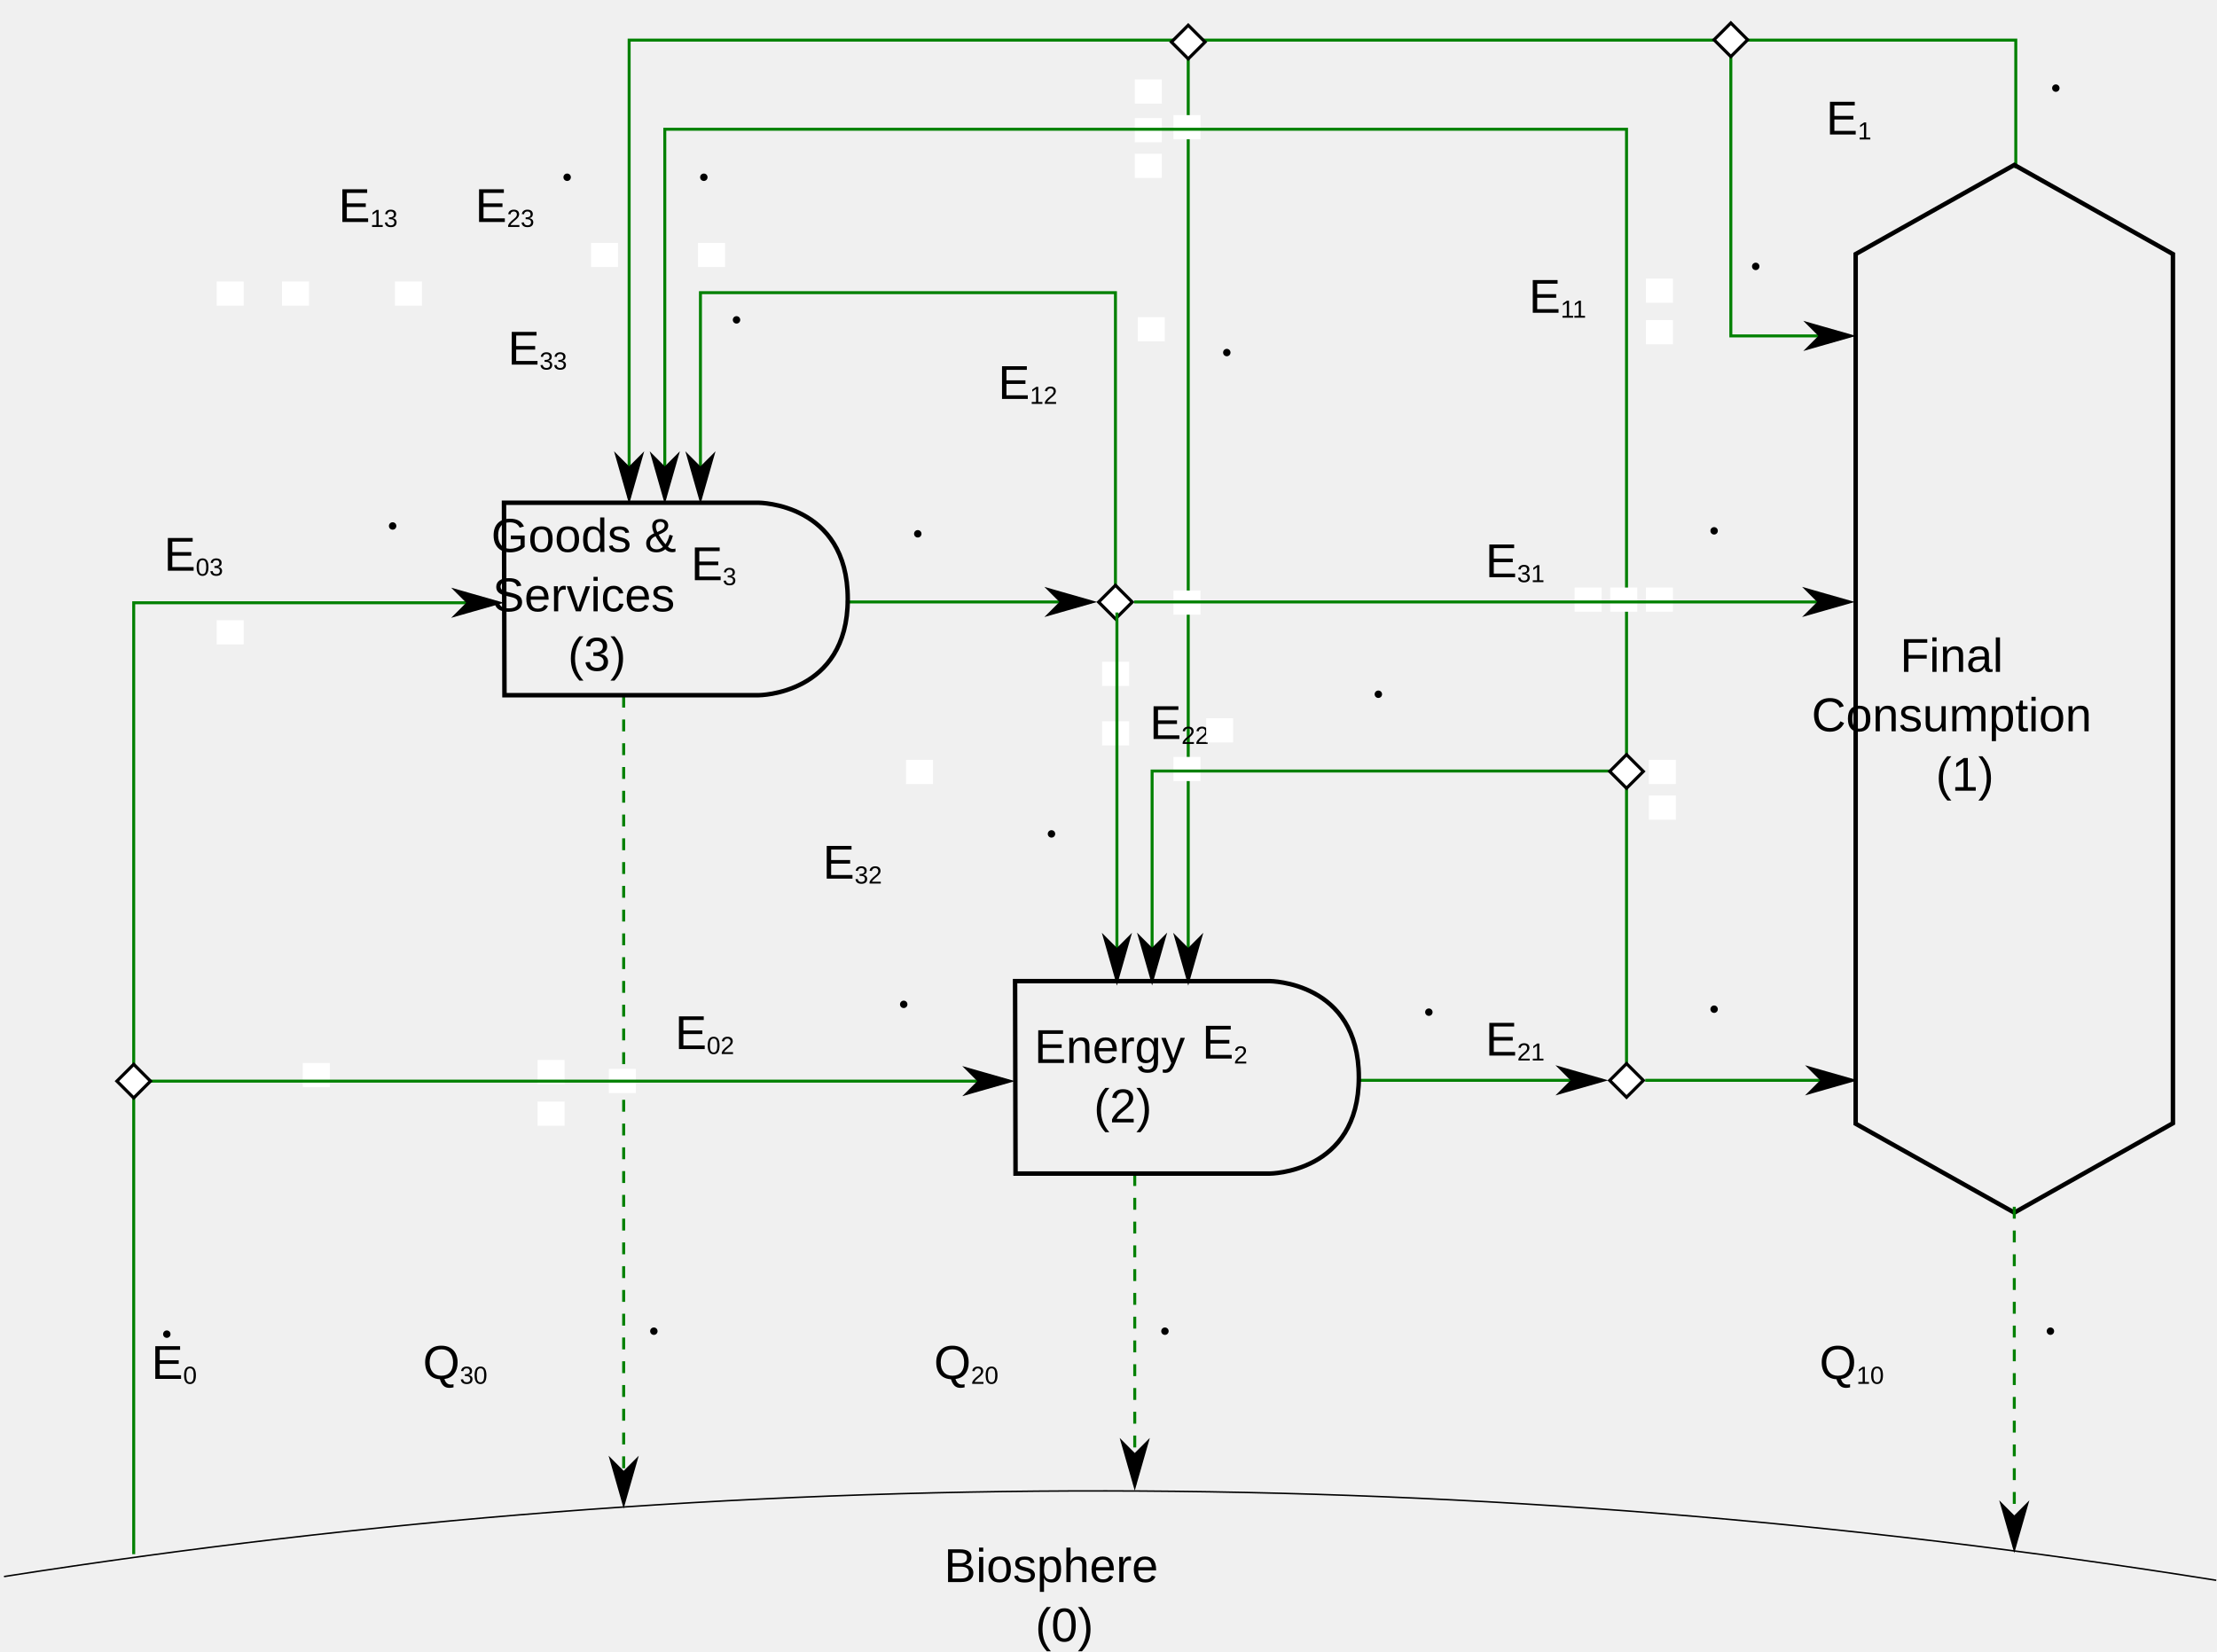
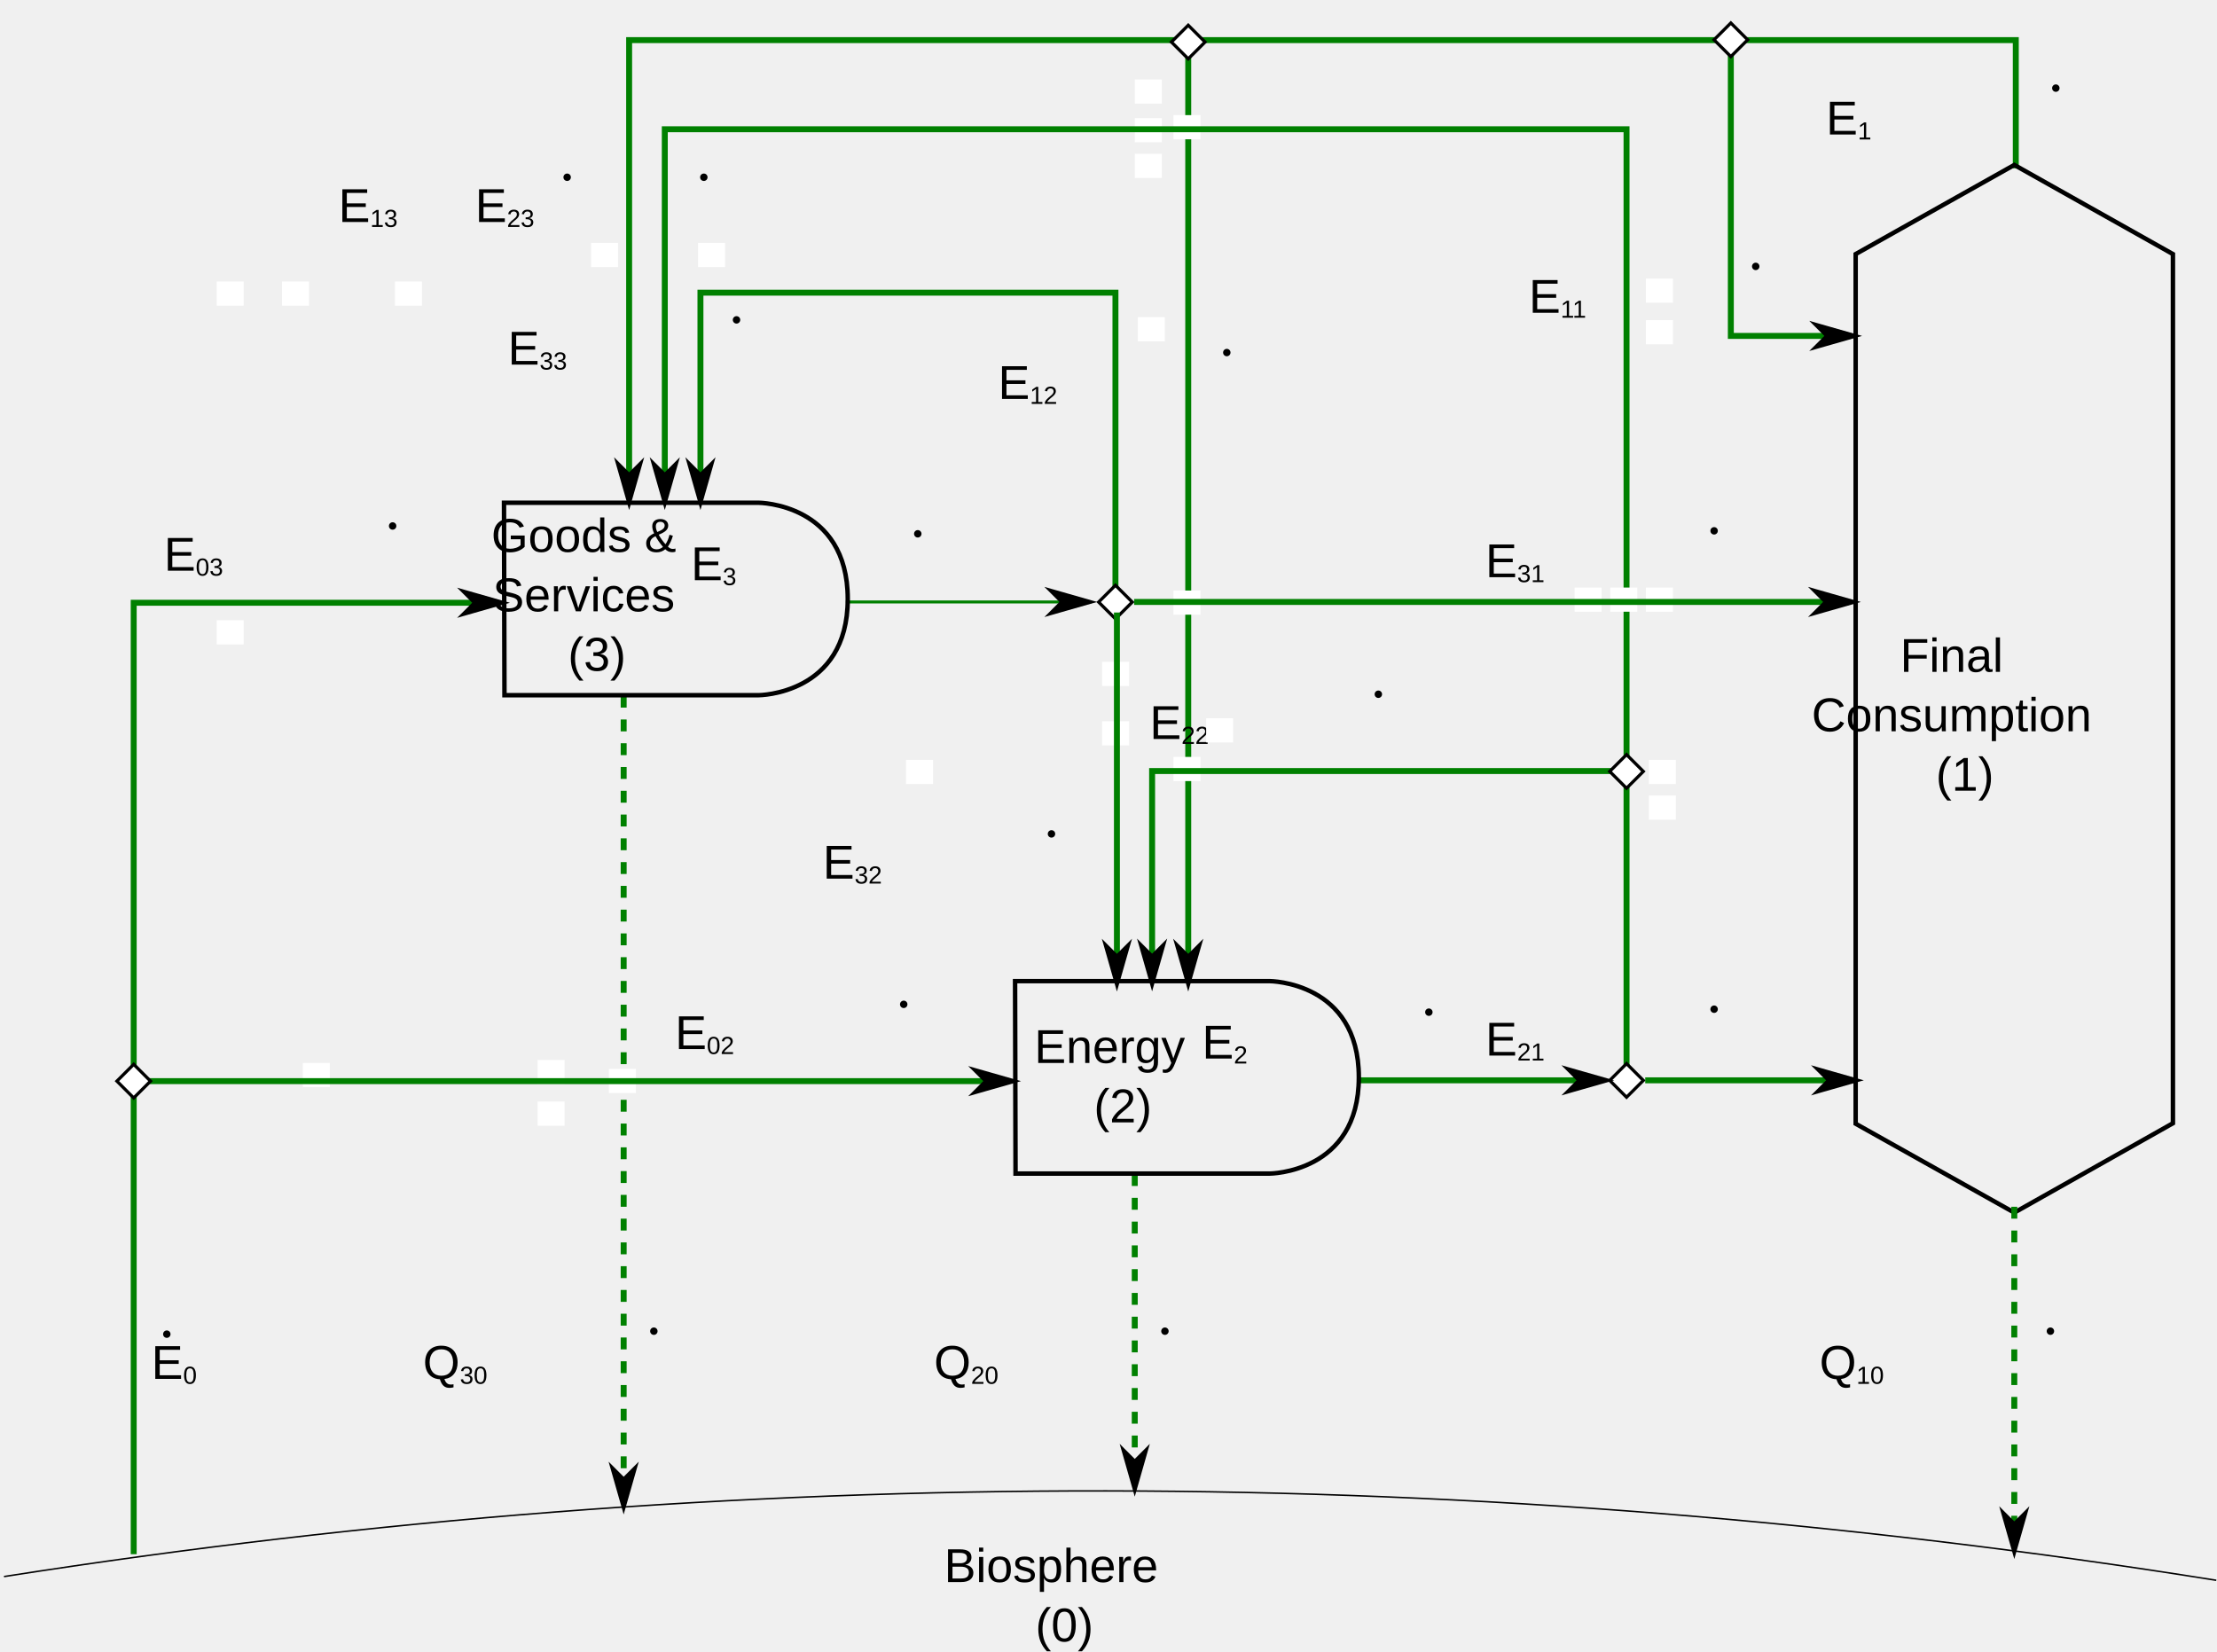
<svg xmlns="http://www.w3.org/2000/svg" version="1.1" width="1492.215" height="1111.64" id="svg2" xml:space="preserve">
  <defs id="defs6">
+     <marker orient="auto" refY="0.0" refX="0.0" id="EmptyDiamondM" style="overflow:visible">
+       <path id="path4122" d="M 0,-7.071 L -7.071,0 L 0,7.071 L 7.071,0 L 0,-7.071 z " style="fill-rule:evenodd;fill:#FFFFFF;stroke:#000000;stroke-width:1.0pt;marker-start:none" transform="scale(0.4)" />
+     </marker>
+     <marker orient="auto" refY="0.0" refX="0.0" id="Arrow1Mstart" style="overflow:visible">
+       <path id="path4018" d="M 0.0,0.0 L 5.0,-5.0 L -12.5,0.0 L 5.0,5.0 L 0.0,0.0 z " style="fill-rule:evenodd;stroke:#000000;stroke-width:1.0pt;marker-start:none" transform="scale(0.4) translate(10,0)" />
+     </marker>
+     <marker orient="auto" refY="0.0" refX="0.0" id="Arrow1Mend" style="overflow:visible;">
+       <path id="path4021" d="M 0.0,0.0 L 5.0,-5.0 L -12.5,0.0 L 5.0,5.0 L 0.0,0.0 z " style="fill-rule:evenodd;stroke:#000000;stroke-width:1.0pt;marker-start:none;" transform="scale(0.4) rotate(180) translate(10,0)" />
+     </marker>
    <marker orient="auto" refY="0" refX="0" id="Arrow1Lstart" style="overflow:visible">
      <path id="path4143" d="M 0,0 5,-5 -12.5,0 5,5 0,0 z" style="fill-rule:evenodd;stroke:#000000;stroke-width:1pt;marker-start:none" transform="matrix(0.8,0,0,0.8,10,0)" />
    </marker>
    <marker orient="auto" refY="0" refX="0" id="Arrow1Lend" style="overflow:visible">
      <path id="path4132" d="M 0,0 5,-5 -12.5,0 5,5 0,0 z" style="fill-rule:evenodd;stroke:#000000;stroke-width:1pt;marker-start:none" transform="matrix(-0.8,0,0,-0.8,-10,0)" />
    </marker>
    <marker style="overflow:visible" id="InfiniteLineStart" refX="0" refY="0" orient="auto">
      <g id="g4065" transform="translate(-13,0)">
        <circle d="M 3.8,0 C 3.8,0.442 3.442,0.8 3,0.8 2.558,0.8 2.2,0.442 2.2,0 c 0,-0.442 0.358,-0.8 0.8,-0.8 0.442,0 0.8,0.358 0.8,0.8 z" id="circle4067" r="0.8" cy="0" cx="3" />
        <circle d="M 7.3,0 C 7.3,0.442 6.942,0.8 6.5,0.8 6.058,0.8 5.7,0.442 5.7,0 c 0,-0.442 0.358,-0.8 0.8,-0.8 0.442,0 0.8,0.358 0.8,0.8 z" id="circle4069" r="0.8" cy="0" cx="6.5" />
        <circle d="M 10.8,0 C 10.8,0.442 10.442,0.8 10,0.8 9.558,0.8 9.2,0.442 9.2,0 c 0,-0.442 0.358,-0.8 0.8,-0.8 0.442,0 0.8,0.358 0.8,0.8 z" id="circle4071" r="0.8" cy="0" cx="10" />
      </g>
    </marker>
    <marker orient="auto" refY="0" refX="0" id="InfiniteLineStart-3" style="overflow:visible">
      <g transform="translate(-13,0)" id="g4065-9">
        <circle cx="3" cy="0" r="0.8" id="circle4067-9" d="M 3.8,0 C 3.8,0.442 3.442,0.8 3,0.8 2.558,0.8 2.2,0.442 2.2,0 c 0,-0.442 0.358,-0.8 0.8,-0.8 0.442,0 0.8,0.358 0.8,0.8 z" />
        <circle cx="6.5" cy="0" r="0.8" id="circle4069-7" d="M 7.3,0 C 7.3,0.442 6.942,0.8 6.5,0.8 6.058,0.8 5.7,0.442 5.7,0 c 0,-0.442 0.358,-0.8 0.8,-0.8 0.442,0 0.8,0.358 0.8,0.8 z" />
        <circle cx="10" cy="0" r="0.8" id="circle4071-0" d="M 10.8,0 C 10.8,0.442 10.442,0.8 10,0.8 9.558,0.8 9.2,0.442 9.2,0 c 0,-0.442 0.358,-0.8 0.8,-0.8 0.442,0 0.8,0.358 0.8,0.8 z" />
      </g>
    </marker>
    <marker style="overflow:visible" id="Arrow1Lend-0" refX="0" refY="0" orient="auto">
      <path transform="matrix(-0.8,0,0,-0.8,-10,0)" style="fill-rule:evenodd;stroke:#000000;stroke-width:1pt;marker-start:none" d="M 0,0 5,-5 -12.5,0 5,5 0,0 z" id="path4132-2" />
    </marker>
    <marker style="overflow:visible" id="Arrow1Lstart-7" refX="0" refY="0" orient="auto">
      <path transform="matrix(0.8,0,0,0.8,10,0)" style="fill-rule:evenodd;stroke:#000000;stroke-width:1pt;marker-start:none" d="M 0,0 5,-5 -12.5,0 5,5 0,0 z" id="path4143-9" />
    </marker>
    <marker style="overflow:visible" id="EmptyDiamondL" refX="0" refY="0" orient="auto">
      <path transform="scale(0.8,0.8)" style="fill:#ffffff;fill-rule:evenodd;stroke:#000000;stroke-width:1pt;marker-start:none" d="M 0,-7.071 -7.071,0 0,7.071 7.071,0 0,-7.071 z" id="path4169" />
    </marker>
    <marker orient="auto" refY="0" refX="0" id="InfiniteLineStart-0" style="overflow:visible">
      <g transform="translate(-13,0)" id="g4065-5">
        <circle cx="3" cy="0" r="0.8" id="circle4067-6" d="M 3.8,0 C 3.8,0.442 3.442,0.8 3,0.8 2.558,0.8 2.2,0.442 2.2,0 c 0,-0.442 0.358,-0.8 0.8,-0.8 0.442,0 0.8,0.358 0.8,0.8 z" />
        <circle cx="6.5" cy="0" r="0.8" id="circle4069-78" d="M 7.3,0 C 7.3,0.442 6.942,0.8 6.5,0.8 6.058,0.8 5.7,0.442 5.7,0 c 0,-0.442 0.358,-0.8 0.8,-0.8 0.442,0 0.8,0.358 0.8,0.8 z" />
        <circle cx="10" cy="0" r="0.8" id="circle4071-06" d="M 10.8,0 C 10.8,0.442 10.442,0.8 10,0.8 9.558,0.8 9.2,0.442 9.2,0 c 0,-0.442 0.358,-0.8 0.8,-0.8 0.442,0 0.8,0.358 0.8,0.8 z" />
      </g>
    </marker>
    <marker style="overflow:visible" id="Arrow1Lend-7" refX="0" refY="0" orient="auto">
      <path transform="matrix(-0.8,0,0,-0.8,-10,0)" style="fill-rule:evenodd;stroke:#000000;stroke-width:1pt;marker-start:none" d="M 0,0 5,-5 -12.5,0 5,5 0,0 z" id="path4132-0" />
    </marker>
    <marker style="overflow:visible" id="Arrow1Lstart-0" refX="0" refY="0" orient="auto">
      <path transform="matrix(0.8,0,0,0.8,10,0)" style="fill-rule:evenodd;stroke:#000000;stroke-width:1pt;marker-start:none" d="M 0,0 5,-5 -12.5,0 5,5 0,0 z" id="path4143-5" />
    </marker>
  </defs>
  <g transform="matrix(1.25,0,0,-1.25,862.4153,701.1359)" id="g10">
    <g id="g12">
-       <path id="path4319" d="m 395.495,470.299 0,69.01 -746.662,0 0,-246.744" style="fill:none;stroke:#008000;stroke-width:1.6;stroke-linecap:butt;stroke-linejoin:miter;stroke-opacity:1;marker-start:none;marker-end:url(#Arrow1Lend)" />
-       <path style="fill:none;stroke:#008000;stroke-width:1.6;stroke-linecap:butt;stroke-linejoin:miter;stroke-miterlimit:4;stroke-opacity:1;stroke-dasharray:none;stroke-dashoffset:0;marker-start:url(#EmptyDiamondL);marker-end:url(#Arrow1Lend)" id="path4530" d="m -50.111,538.269 0,-504.994" />
+       <path id="path4319" d="m 395.495,470.299 0,69.01 -746.662,0 0,-246.744" style="fill:none;stroke:#008000;stroke-width:3.2;stroke-linecap:butt;stroke-linejoin:miter;stroke-opacity:1;marker-start:none;marker-end:url(#Arrow1Mend)" />
+       <path style="fill:none;stroke:#008000;stroke-width:3.2;stroke-linecap:butt;stroke-linejoin:miter;stroke-miterlimit:4;stroke-opacity:1;stroke-dasharray:none;stroke-dashoffset:0;marker-start:url(#EmptyDiamondM);marker-end:url(#Arrow1Mend)" id="path4530" d="m -50.111,538.269 0,-504.994" />
      <rect style="fill:#ffffff;fill-opacity:1;stroke:none" id="rect4743" width="14.543" height="13.012" x="-58.07" y="-153.314" transform="scale(1,-1)" />
      <rect style="fill:#ffffff;fill-opacity:1;stroke:none" id="rect4511" width="14.543" height="13.012" x="-58.07" y="-498.914" transform="scale(1,-1)" />
-       <path style="fill:none;stroke:#008000;stroke-width:1.6;stroke-linecap:butt;stroke-linejoin:miter;stroke-opacity:1;marker-start:url(#EmptyDiamondL);marker-end:url(#Arrow1Lend)" d="m 185.895,-20.901 0,166.61 -255.462,0 0,-112.344" id="path3112" />
-       <path d="m -354.111,186.269 0,-434.594" id="path4539" style="fill:none;stroke:#008000;stroke-width:1.6;stroke-linecap:butt;stroke-linejoin:miter;stroke-miterlimit:4;stroke-opacity:1;stroke-dasharray:6.4, 6.4;stroke-dashoffset:0;marker-end:url(#Arrow1Lend)" />
+       <path style="fill:none;stroke:#008000;stroke-width:3.2;stroke-linecap:butt;stroke-linejoin:miter;stroke-opacity:1;marker-start:url(#EmptyDiamondM);marker-end:url(#Arrow1Mend)" d="m 185.895,-20.901 0,166.61 -255.462,0 0,-112.344" id="path3112" />
+       <path d="m -354.111,186.269 0,-434.594" id="path4539" style="fill:none;stroke:#008000;stroke-width:3.2;stroke-linecap:butt;stroke-linejoin:miter;stroke-miterlimit:4;stroke-opacity:1;stroke-dasharray:6.4, 6.4;stroke-dashoffset:0;marker-end:url(#Arrow1Mend)" />
      <rect style="fill:#ffffff;fill-opacity:1;stroke:none" id="rect5371" width="14.543" height="13.012" x="-400.47" y="9.886" transform="scale(1,-1)" />
      <rect transform="scale(1,-1)" y="32.286" x="-400.47" height="13.012" width="14.543" id="rect5377" style="fill:#ffffff;fill-opacity:1;stroke:none" />
      <rect style="fill:#ffffff;fill-opacity:1;stroke:none" id="rect5379" width="14.543" height="13.012" x="-362.07" y="14.686" transform="scale(1,-1)" />
      <rect transform="scale(1,-1)" y="11.486" x="-526.87" height="13.012" width="14.543" id="rect5369" style="fill:#ffffff;fill-opacity:1;stroke:none" />
      <rect transform="scale(1,-1)" y="-518.114" x="-78.87" height="13.012" width="14.543" id="rect5350" style="fill:#ffffff;fill-opacity:1;stroke:none" />
      <rect style="fill:#ffffff;fill-opacity:1;stroke:none" id="rect5363" width="14.543" height="13.012" x="-538.07" y="-409.314" transform="scale(1,-1)" />
      <rect transform="scale(1,-1)" y="-409.314" x="-573.27" height="13.012" width="14.543" id="rect5365" style="fill:#ffffff;fill-opacity:1;stroke:none" />
      <rect style="fill:#ffffff;fill-opacity:1;stroke:none" id="rect5367" width="14.543" height="13.012" x="-573.27" y="-226.914" transform="scale(1,-1)" />
      <rect transform="scale(1,-1)" y="-478.114" x="-78.87" height="13.012" width="14.543" id="rect5346" style="fill:#ffffff;fill-opacity:1;stroke:none" />
      <rect style="fill:#ffffff;fill-opacity:1;stroke:none" id="rect5348" width="14.543" height="13.012" x="-78.87" y="-497.314" transform="scale(1,-1)" />
      <rect style="fill:#ffffff;fill-opacity:1;stroke:none" id="rect5342" width="14.543" height="13.012" x="-371.67" y="-430.114" transform="scale(1,-1)" />
      <rect transform="scale(1,-1)" y="-430.114" x="-314.07" height="13.012" width="14.543" id="rect5344" style="fill:#ffffff;fill-opacity:1;stroke:none" />
-       <path style="fill:none;stroke:#008000;stroke-width:1.6;stroke-linecap:butt;stroke-linejoin:miter;stroke-opacity:1;marker-start:url(#EmptyDiamondL);marker-end:url(#Arrow1Lend)" d="m 185.895,145.499 0,345.81 -517.862,0 0,-198.744" id="path4689" />
-       <path d="m 195.957,-20.841 111.394,0" id="path6395" style="fill:none;stroke:#008000;stroke-width:1.6;stroke-linecap:butt;stroke-linejoin:miter;stroke-miterlimit:4;stroke-opacity:1;stroke-dasharray:none;marker-end:url(#Arrow1Lend-7)" />
+       <path style="fill:none;stroke:#008000;stroke-width:3.2;stroke-linecap:butt;stroke-linejoin:miter;stroke-opacity:1;marker-start:url(#EmptyDiamondM);marker-end:url(#Arrow1Mend)" d="m 185.895,145.499 0,345.81 -517.862,0 0,-198.744" id="path4689" />
+       <path d="m 195.957,-20.841 111.394,0" id="path6395" style="fill:none;stroke:#008000;stroke-width:3.2;stroke-linecap:butt;stroke-linejoin:miter;stroke-miterlimit:4;stroke-opacity:1;stroke-dasharray:none;marker-end:url(#Arrow1Mend)" />
      <rect style="fill:#ffffff;fill-opacity:1;stroke:none" id="rect4279" width="14.543" height="13.012" x="197.93" y="-132.514" transform="scale(1,-1)" />
      <rect transform="scale(1,-1)" y="-151.714" x="197.93" height="13.012" width="14.543" id="rect4277" style="fill:#ffffff;fill-opacity:1;stroke:none" />
      <rect style="fill:#ffffff;fill-opacity:1;stroke:none" id="rect4275" width="18.179" height="16.265" x="544.414" y="226.759" transform="matrix(0.8,0,0,-0.8,-637.6017,333.1218)" />
      <text transform="scale(1,-1)" id="text4115" y="291.016" x="-91.893" style="font-size:25.6px;font-style:normal;font-variant:normal;font-weight:normal;font-stretch:normal;text-align:center;line-height:125%;letter-spacing:0px;word-spacing:0px;text-anchor:middle;fill:#000000;fill-opacity:1;stroke:none;font-family:Arial;-inkscape-font-specification:Arial" xml:space="preserve">
        <tspan y="291.016" x="-91.893" id="tspan4117">Biosphere</tspan>
        <tspan y="323.016" x="-91.893" id="tspan4119">(0)</tspan>
      </text>
      <text xml:space="preserve" style="font-size:25.6px;font-style:normal;font-variant:normal;font-weight:normal;font-stretch:normal;text-align:end;line-height:125%;letter-spacing:0px;word-spacing:0px;text-anchor:end;fill:#000000;fill-opacity:1;stroke:none;font-family:Arial;-inkscape-font-specification:Arial" x="-180.762" y="4.015" id="text4806" transform="scale(1,-1)">
        <tspan id="tspan4808" x="-180.762" y="4.015">E<tspan style="font-size:52%;baseline-shift:sub" id="tspan4810">02</tspan>
        </tspan>
      </text>
      <path style="fill:#000000;fill-opacity:1;stroke:none" id="path4812" d="m -155.143,250.419 c 0,10.71 -12.093,19.393 -27.012,19.393 -14.918,0 -27.012,-8.682 -27.012,-19.393 0,-10.71 12.093,-19.393 27.012,-19.393 14.918,0 27.012,8.682 27.012,19.393 z" transform="matrix(0.07404241,0,0,-0.1031305,-189.8258,45.89831)" />
      <text xml:space="preserve" style="font-size:25.6px;font-style:normal;font-variant:normal;font-weight:normal;font-stretch:normal;text-align:center;line-height:125%;letter-spacing:0px;word-spacing:0px;text-anchor:middle;fill:#000000;fill-opacity:1;stroke:none;font-family:Arial;-inkscape-font-specification:Arial" x="392.962" y="-199.124" id="text3119" transform="scale(1,-1)">
        <tspan id="tspan3123" x="392.962" y="-199.124">Final</tspan>
        <tspan x="392.962" y="-167.124" id="tspan4582">Consumption</tspan>
        <tspan id="tspan3125" x="392.962" y="-135.124">(1)</tspan>
      </text>
      <path d="m 309.271,-44.212 0,468.3 85.42,48 85.417,-48 0,-468.047 -85.417,-48.125 z" id="path4124" style="fill:none;stroke:#000000;stroke-width:2.4;stroke-linecap:butt;stroke-linejoin:miter;stroke-miterlimit:4;stroke-opacity:1;stroke-dasharray:none" />
-       <path d="m 394.689,-88.931 0,-183.394" id="path4841" style="fill:none;stroke:#008000;stroke-width:1.6;stroke-linecap:butt;stroke-linejoin:miter;stroke-miterlimit:4;stroke-opacity:1;stroke-dasharray:6.4, 6.4;stroke-dashoffset:0;marker-end:url(#Arrow1Lend)" />
+       <path d="m 394.689,-88.931 0,-183.394" id="path4841" style="fill:none;stroke:#008000;stroke-width:3.2;stroke-linecap:butt;stroke-linejoin:miter;stroke-miterlimit:4;stroke-opacity:1;stroke-dasharray:6.4, 6.4;stroke-dashoffset:0;marker-end:url(#Arrow1Mend)" />
      <text transform="scale(1,-1)" id="text4843" y="181.615" x="438.294" style="font-size:25.6px;font-style:normal;font-variant:normal;font-weight:normal;font-stretch:normal;text-align:end;line-height:125%;letter-spacing:0px;word-spacing:0px;text-anchor:end;fill:#000000;fill-opacity:1;stroke:none;font-family:Arial;-inkscape-font-specification:Arial" xml:space="preserve">
        <tspan y="181.615" x="438.294" id="tspan4845">Q<tspan id="tspan4847" style="font-size:52%;baseline-shift:sub">10</tspan>
        </tspan>
      </text>
      <path transform="matrix(0.07404241,0,0,-0.1031305,427.6304,-130.1017)" d="m -155.143,250.419 c 0,10.71 -12.093,19.393 -27.012,19.393 -14.918,0 -27.012,-8.682 -27.012,-19.393 0,-10.71 12.093,-19.393 27.012,-19.393 14.918,0 27.012,8.682 27.012,19.393 z" id="path4849" style="fill:#000000;fill-opacity:1;stroke:none" />
-       <path style="fill:none;stroke:#008000;stroke-width:1.6;stroke-linecap:butt;stroke-linejoin:miter;stroke-miterlimit:4;stroke-opacity:1;stroke-dasharray:6.4, 6.4;stroke-dashoffset:0;marker-end:url(#Arrow1Lend)" id="path3164" d="m -78.911,-71.331 0,-167.394" />
+       <path style="fill:none;stroke:#008000;stroke-width:3.2;stroke-linecap:butt;stroke-linejoin:miter;stroke-miterlimit:4;stroke-opacity:1;stroke-dasharray:6.4, 6.4;stroke-dashoffset:0;marker-end:url(#Arrow1Mend)" id="path3164" d="m -78.911,-71.331 0,-167.394" />
      <text xml:space="preserve" style="font-size:25.6px;font-style:normal;font-variant:normal;font-weight:normal;font-stretch:normal;text-align:end;line-height:125%;letter-spacing:0px;word-spacing:0px;text-anchor:end;fill:#000000;fill-opacity:1;stroke:none;font-family:Arial;-inkscape-font-specification:Arial" x="-38.506" y="181.615" id="text3166" transform="scale(1,-1)">
        <tspan id="tspan3168" x="-38.506" y="181.615">Q<tspan style="font-size:52%;baseline-shift:sub" id="tspan3170">20</tspan>
        </tspan>
      </text>
      <path style="fill:#000000;fill-opacity:1;stroke:none" id="path3172" d="m -155.143,250.419 c 0,10.71 -12.093,19.393 -27.012,19.393 -14.918,0 -27.012,-8.682 -27.012,-19.393 0,-10.71 12.093,-19.393 27.012,-19.393 14.918,0 27.012,8.682 27.012,19.393 z" transform="matrix(0.07404241,0,0,-0.1031305,-49.16961,-130.1017)" />
      <text xml:space="preserve" style="font-size:40px;font-style:normal;font-weight:normal;line-height:125%;letter-spacing:0px;word-spacing:0px;fill:#000000;fill-opacity:1;stroke:none;font-family:Sans" x="1491.808" y="664.912" id="text3105" transform="matrix(0.8,0,0,-0.8,-637.6017,333.1218)">
        <tspan id="tspan3107" x="1491.808" y="664.912" />
      </text>
      <g id="g10-3" transform="translate(1225.022,-64.78471)">
        <g id="g12-9">
          <text transform="matrix(0.8,0,0,-0.8,-637.6017,333.1218)" id="text3105-3" y="664.912" x="1491.808" style="font-size:40px;font-style:normal;font-weight:normal;line-height:125%;letter-spacing:0px;word-spacing:0px;fill:#000000;fill-opacity:1;stroke:none;font-family:Sans" xml:space="preserve">
            <tspan y="664.912" x="1491.808" id="tspan3107-8" />
          </text>
        </g>
      </g>
-       <path style="fill:none;stroke:#008000;stroke-width:1.6;stroke-linecap:butt;stroke-linejoin:miter;stroke-miterlimit:4;stroke-opacity:1;stroke-dasharray:none;marker-end:url(#Arrow1Lend-7)" id="path24" d="m 40.757,-20.841 132.194,0" />
+       <path style="fill:none;stroke:#008000;stroke-width:3.2;stroke-linecap:butt;stroke-linejoin:miter;stroke-miterlimit:4;stroke-opacity:1;stroke-dasharray:none;marker-end:url(#Arrow1Mend)" id="path24" d="m 40.757,-20.841 132.194,0" />
      <g id="g5963" transform="translate(-21.79792,11.2)">
        <path d="m -121.554,21.379 137.1,0 c 0,0 48,-0.209 48,-51.82 -2.6e-4,-51.611 -48,-51.817 -48,-51.817 l -136.847,0 z" id="path14" style="fill:none;stroke:#000000;stroke-width:2.4;stroke-linecap:butt;stroke-linejoin:miter;stroke-miterlimit:4;stroke-opacity:1;stroke-dasharray:none" />
        <text xml:space="preserve" style="font-size:25.6px;font-style:normal;font-variant:normal;font-weight:normal;font-stretch:normal;text-align:center;line-height:125%;letter-spacing:0px;word-spacing:0px;text-anchor:middle;fill:#000000;fill-opacity:1;stroke:none;font-family:Arial;-inkscape-font-specification:Arial" x="-31.504" y="22.689" id="text3085" transform="scale(1,-1)">
          <tspan id="tspan3089" x="-31.504" y="22.689">Energy</tspan>
          <tspan x="-31.504" y="54.689" id="tspan3115">(2)</tspan>
        </text>
      </g>
      <text transform="scale(1,-1)" id="text4981" y="9.113" x="95.607" style="font-size:25.6px;font-style:normal;font-variant:normal;font-weight:normal;font-stretch:normal;text-align:end;line-height:125%;letter-spacing:0px;word-spacing:0px;text-anchor:end;fill:#000000;fill-opacity:1;stroke:none;font-family:Arial;-inkscape-font-specification:Arial" xml:space="preserve">
        <tspan y="9.113" x="95.607" id="tspan4983">E<tspan id="tspan4985" style="font-size:52%;baseline-shift:sub">2</tspan>
        </tspan>
      </text>
      <path transform="matrix(0.07404241,0,0,-0.1031305,92.9436,41.6853)" d="m -155.143,250.419 c 0,10.71 -12.093,19.393 -27.012,19.393 -14.918,0 -27.012,-8.682 -27.012,-19.393 0,-10.71 12.093,-19.393 27.012,-19.393 14.918,0 27.012,8.682 27.012,19.393 z" id="path3125" style="fill:#000000;fill-opacity:1;stroke:none" />
      <text xml:space="preserve" style="font-size:25.6px;font-style:normal;font-variant:normal;font-weight:normal;font-stretch:normal;text-align:end;line-height:125%;letter-spacing:0px;word-spacing:0px;text-anchor:end;fill:#000000;fill-opacity:1;stroke:none;font-family:Arial;-inkscape-font-specification:Arial" x="74.807" y="-162.972" id="text3116" transform="scale(1,-1)">
        <tspan id="tspan3118" x="74.807" y="-162.972">E<tspan style="font-size:52%;baseline-shift:sub" id="tspan3120">22</tspan>
        </tspan>
      </text>
      <path style="fill:#000000;fill-opacity:1;stroke:none" id="path3122" d="m -155.143,250.419 c 0,10.71 -12.093,19.393 -27.012,19.393 -14.918,0 -27.012,-8.682 -27.012,-19.393 0,-10.71 12.093,-19.393 27.012,-19.393 14.918,0 27.012,8.682 27.012,19.393 z" transform="matrix(0.07404241,0,0,-0.1031305,65.74359,212.8853)" />
      <text xml:space="preserve" style="font-size:25.6px;font-style:normal;font-variant:normal;font-weight:normal;font-stretch:normal;text-align:end;line-height:125%;letter-spacing:0px;word-spacing:0px;text-anchor:end;fill:#000000;fill-opacity:1;stroke:none;font-family:Arial;-inkscape-font-specification:Arial" x="255.607" y="7.513" id="text4223" transform="scale(1,-1)">
        <tspan id="tspan4225" x="255.607" y="7.513">E<tspan style="font-size:52%;baseline-shift:sub" id="tspan4227">21</tspan>
        </tspan>
      </text>
      <path style="fill:#000000;fill-opacity:1;stroke:none" id="path4229" d="m -155.143,250.419 c 0,10.71 -12.093,19.393 -27.012,19.393 -14.918,0 -27.012,-8.682 -27.012,-19.393 0,-10.71 12.093,-19.393 27.012,-19.393 14.918,0 27.012,8.682 27.012,19.393 z" transform="matrix(0.07404241,0,0,-0.1031305,246.5436,43.2853)" />
      <text xml:space="preserve" style="font-size:25.6px;font-style:normal;font-variant:normal;font-weight:normal;font-stretch:normal;text-align:end;line-height:125%;letter-spacing:0px;word-spacing:0px;text-anchor:end;fill:#000000;fill-opacity:1;stroke:none;font-family:Arial;-inkscape-font-specification:Arial" x="-101.193" y="-87.772" id="text4231" transform="scale(1,-1)">
        <tspan id="tspan4233" x="-101.193" y="-87.772">E<tspan style="font-size:52%;baseline-shift:sub" id="tspan4235">32</tspan>
        </tspan>
      </text>
      <path style="fill:#000000;fill-opacity:1;stroke:none" id="path4237" d="m -155.143,250.419 c 0,10.71 -12.093,19.393 -27.012,19.393 -14.918,0 -27.012,-8.682 -27.012,-19.393 0,-10.71 12.093,-19.393 27.012,-19.393 14.918,0 27.012,8.682 27.012,19.393 z" transform="matrix(0.07404241,0,0,-0.1031305,-110.2564,137.6853)" />
-       <path id="path4509" d="m -89.305,236.699 0,166.61 -223.462,0 0,-110.744" style="fill:none;stroke:#008000;stroke-width:1.6;stroke-linecap:butt;stroke-linejoin:miter;stroke-opacity:1;marker-start:url(#EmptyDiamondL);marker-end:url(#Arrow1Lend)" />
+       <path id="path4509" d="m -89.305,236.699 0,166.61 -223.462,0 0,-110.744" style="fill:none;stroke:#008000;stroke-width:3.2;stroke-linecap:butt;stroke-linejoin:miter;stroke-opacity:1;marker-start:url(#EmptyDiamondM);marker-end:url(#Arrow1Mend)" />
      <rect transform="scale(1,-1)" y="-390.114" x="-77.27" height="13.012" width="14.543" id="rect4515" style="fill:#ffffff;fill-opacity:1;stroke:none" />
      <rect transform="scale(1,-1)" y="-409.314" x="-477.27" height="13.012" width="14.543" id="rect4519" style="fill:#ffffff;fill-opacity:1;stroke:none" />
-       <path style="fill:none;stroke:#008000;stroke-width:1.6;stroke-linecap:butt;stroke-linejoin:miter;stroke-opacity:1;marker-start:url(#Arrow1Lstart);marker-end:none" d="m -421.675,236.322 -196.262,0 0,-512.344" id="path4521" />
+       <path style="fill:none;stroke:#008000;stroke-width:3.2;stroke-linecap:butt;stroke-linejoin:miter;stroke-opacity:1;marker-start:url(#Arrow1Mstart);marker-end:none" d="m -421.675,236.322 -196.262,0 0,-512.344" id="path4521" />
      <text xml:space="preserve" style="font-size:25.6px;font-style:normal;font-variant:normal;font-weight:normal;font-stretch:normal;text-align:start;line-height:125%;letter-spacing:0px;word-spacing:0px;text-anchor:start;fill:#000000;fill-opacity:1;stroke:none;font-family:Arial;-inkscape-font-specification:Arial" x="-608.407" y="181.615" id="text4523" transform="scale(1,-1)">
        <tspan y="181.615" x="-608.407" id="tspan4525">E<tspan id="tspan4527" style="font-size:52%;text-align:start;text-anchor:start;baseline-shift:sub">0</tspan>
        </tspan>
      </text>
      <path style="fill:#000000;fill-opacity:1;stroke:none" id="path4529" d="m -155.143,250.419 c 0,10.71 -12.093,19.393 -27.012,19.393 -14.918,0 -27.012,-8.682 -27.012,-19.393 0,-10.71 12.093,-19.393 27.012,-19.393 14.918,0 27.012,8.682 27.012,19.393 z" transform="matrix(0.07404241,0,0,-0.1031305,-586.6258,-131.7017)" />
      <text transform="scale(1,-1)" id="text4531" y="-253.585" x="-455.962" style="font-size:25.6px;font-style:normal;font-variant:normal;font-weight:normal;font-stretch:normal;text-align:end;line-height:125%;letter-spacing:0px;word-spacing:0px;text-anchor:end;fill:#000000;fill-opacity:1;stroke:none;font-family:Arial;-inkscape-font-specification:Arial" xml:space="preserve">
        <tspan y="-253.585" x="-455.962" id="tspan4533">E<tspan id="tspan4535" style="font-size:52%;baseline-shift:sub">03</tspan>
        </tspan>
      </text>
      <path transform="matrix(0.07404241,0,0,-0.1031305,-465.0258,303.4983)" d="m -155.143,250.419 c 0,10.71 -12.093,19.393 -27.012,19.393 -14.918,0 -27.012,-8.682 -27.012,-19.393 0,-10.71 12.093,-19.393 27.012,-19.393 14.918,0 27.012,8.682 27.012,19.393 z" id="path4537" style="fill:#000000;fill-opacity:1;stroke:none" />
      <text transform="scale(1,-1)" id="text4541" y="181.615" x="-313.706" style="font-size:25.6px;font-style:normal;font-variant:normal;font-weight:normal;font-stretch:normal;text-align:end;line-height:125%;letter-spacing:0px;word-spacing:0px;text-anchor:end;fill:#000000;fill-opacity:1;stroke:none;font-family:Arial;-inkscape-font-specification:Arial" xml:space="preserve">
        <tspan y="181.615" x="-313.706" id="tspan4543">Q<tspan id="tspan4545" style="font-size:52%;baseline-shift:sub">30</tspan>
        </tspan>
      </text>
      <path transform="matrix(0.07404241,0,0,-0.1031305,-324.3696,-130.1017)" d="m -155.143,250.419 c 0,10.71 -12.093,19.393 -27.012,19.393 -14.918,0 -27.012,-8.682 -27.012,-19.393 0,-10.71 12.093,-19.393 27.012,-19.393 14.918,0 27.012,8.682 27.012,19.393 z" id="path4547" style="fill:#000000;fill-opacity:1;stroke:none" />
      <path d="m -234.443,236.759 132.194,0" id="path4569" style="fill:none;stroke:#008000;stroke-width:1.6;stroke-linecap:butt;stroke-linejoin:miter;stroke-miterlimit:4;stroke-opacity:1;stroke-dasharray:none;marker-end:url(#Arrow1Lend-7)" />
      <g transform="translate(-296.9979,268.8)" id="g4571">
        <path style="fill:none;stroke:#000000;stroke-width:2.4;stroke-linecap:butt;stroke-linejoin:miter;stroke-miterlimit:4;stroke-opacity:1;stroke-dasharray:none" id="path4573" d="m -121.554,21.379 137.1,0 c 0,0 48,-0.209 48,-51.82 -2.6e-4,-51.611 -48,-51.817 -48,-51.817 l -136.847,0 z" />
        <text transform="scale(1,-1)" id="text4577" y="5.089" x="-39.504" style="font-size:25.6px;font-style:normal;font-variant:normal;font-weight:normal;font-stretch:normal;text-align:center;line-height:125%;letter-spacing:0px;word-spacing:0px;text-anchor:middle;fill:#000000;fill-opacity:1;stroke:none;font-family:Arial;-inkscape-font-specification:Arial" xml:space="preserve">
          <tspan y="5.089" x="-39.504" id="tspan4579">Goods &amp;</tspan>
          <tspan y="37.089" x="-39.504" id="tspan3254">Services</tspan>
          <tspan id="tspan4581" y="69.089" x="-39.504">(3)</tspan>
        </text>
      </g>
      <text xml:space="preserve" style="font-size:25.6px;font-style:normal;font-variant:normal;font-weight:normal;font-stretch:normal;text-align:end;line-height:125%;letter-spacing:0px;word-spacing:0px;text-anchor:end;fill:#000000;fill-opacity:1;stroke:none;font-family:Arial;-inkscape-font-specification:Arial" x="-179.593" y="-248.487" id="text4585" transform="scale(1,-1)">
        <tspan id="tspan4587" x="-179.593" y="-248.487">E<tspan style="font-size:52%;baseline-shift:sub" id="tspan4589">3</tspan>
        </tspan>
      </text>
      <path style="fill:#000000;fill-opacity:1;stroke:none" id="path4599" d="m -155.143,250.419 c 0,10.71 -12.093,19.393 -27.012,19.393 -14.918,0 -27.012,-8.682 -27.012,-19.393 0,-10.71 12.093,-19.393 27.012,-19.393 14.918,0 27.012,8.682 27.012,19.393 z" transform="matrix(0.07404241,0,0,-0.1031305,-182.2564,299.2853)" />
      <text transform="scale(1,-1)" id="text4609" y="-364.572" x="-270.793" style="font-size:25.6px;font-style:normal;font-variant:normal;font-weight:normal;font-stretch:normal;text-align:end;line-height:125%;letter-spacing:0px;word-spacing:0px;text-anchor:end;fill:#000000;fill-opacity:1;stroke:none;font-family:Arial;-inkscape-font-specification:Arial" xml:space="preserve">
        <tspan y="-364.572" x="-270.793" id="tspan4611">E<tspan id="tspan4613" style="font-size:52%;baseline-shift:sub">33</tspan>
        </tspan>
      </text>
      <path transform="matrix(0.07404241,0,0,-0.1031305,-279.8564,414.4853)" d="m -155.143,250.419 c 0,10.71 -12.093,19.393 -27.012,19.393 -14.918,0 -27.012,-8.682 -27.012,-19.393 0,-10.71 12.093,-19.393 27.012,-19.393 14.918,0 27.012,8.682 27.012,19.393 z" id="path4615" style="fill:#000000;fill-opacity:1;stroke:none" />
      <text xml:space="preserve" style="font-size:25.6px;font-style:normal;font-variant:normal;font-weight:normal;font-stretch:normal;text-align:end;line-height:125%;letter-spacing:0px;word-spacing:0px;text-anchor:end;fill:#000000;fill-opacity:1;stroke:none;font-family:Arial;-inkscape-font-specification:Arial" x="-6.793" y="-346.087" id="text4623" transform="scale(1,-1)">
        <tspan id="tspan4625" x="-6.793" y="-346.087">E<tspan style="font-size:52%;baseline-shift:sub" id="tspan4627">12</tspan>
        </tspan>
      </text>
      <path style="fill:#000000;fill-opacity:1;stroke:none" id="path4629" d="m -155.143,250.419 c 0,10.71 -12.093,19.393 -27.012,19.393 -14.918,0 -27.012,-8.682 -27.012,-19.393 0,-10.71 12.093,-19.393 27.012,-19.393 14.918,0 27.012,8.682 27.012,19.393 z" transform="matrix(0.07404241,0,0,-0.1031305,-15.8564,396.8853)" />
      <text xml:space="preserve" style="font-size:25.6px;font-style:normal;font-variant:normal;font-weight:normal;font-stretch:normal;text-align:end;line-height:125%;letter-spacing:0px;word-spacing:0px;text-anchor:end;fill:#000000;fill-opacity:1;stroke:none;font-family:Arial;-inkscape-font-specification:Arial" x="431.607" y="-488.487" id="text4663" transform="scale(1,-1)">
        <tspan id="tspan4665" x="431.607" y="-488.487">E<tspan style="font-size:52%;baseline-shift:sub" id="tspan4667">1</tspan>
        </tspan>
      </text>
      <path style="fill:#000000;fill-opacity:1;stroke:none" id="path4669" d="m -155.143,250.419 c 0,10.71 -12.093,19.393 -27.012,19.393 -14.918,0 -27.012,-8.682 -27.012,-19.393 0,-10.71 12.093,-19.393 27.012,-19.393 14.918,0 27.012,8.682 27.012,19.393 z" transform="matrix(0.07404241,0,0,-0.1031305,430.5436,539.2853)" />
      <text xml:space="preserve" style="font-size:25.6px;font-style:normal;font-variant:normal;font-weight:normal;font-stretch:normal;text-align:end;line-height:125%;letter-spacing:0px;word-spacing:0px;text-anchor:end;fill:#000000;fill-opacity:1;stroke:none;font-family:Arial;-inkscape-font-specification:Arial" x="255.607" y="-250.087" id="text4679" transform="scale(1,-1)">
        <tspan id="tspan4681" x="255.607" y="-250.087">E<tspan style="font-size:52%;baseline-shift:sub" id="tspan4683">31</tspan>
        </tspan>
      </text>
      <path style="fill:#000000;fill-opacity:1;stroke:none" id="path4685" d="m -155.143,250.419 c 0,10.71 -12.093,19.393 -27.012,19.393 -14.918,0 -27.012,-8.682 -27.012,-19.393 0,-10.71 12.093,-19.393 27.012,-19.393 14.918,0 27.012,8.682 27.012,19.393 z" transform="matrix(0.07404241,0,0,-0.1031305,246.5436,300.8853)" />
      <text transform="scale(1,-1)" id="text5115" y="-441.372" x="-361.993" style="font-size:25.6px;font-style:normal;font-variant:normal;font-weight:normal;font-stretch:normal;text-align:end;line-height:125%;letter-spacing:0px;word-spacing:0px;text-anchor:end;fill:#000000;fill-opacity:1;stroke:none;font-family:Arial;-inkscape-font-specification:Arial" xml:space="preserve">
        <tspan y="-441.372" x="-361.993" id="tspan5117">E<tspan id="tspan5119" style="font-size:52%;baseline-shift:sub">13</tspan>
        </tspan>
      </text>
      <path transform="matrix(0.07404241,0,0,-0.1031305,-371.0564,491.2853)" d="m -155.143,250.419 c 0,10.71 -12.093,19.393 -27.012,19.393 -14.918,0 -27.012,-8.682 -27.012,-19.393 0,-10.71 12.093,-19.393 27.012,-19.393 14.918,0 27.012,8.682 27.012,19.393 z" id="path5121" style="fill:#000000;fill-opacity:1;stroke:none" />
      <text xml:space="preserve" style="font-size:25.6px;font-style:normal;font-variant:normal;font-weight:normal;font-stretch:normal;text-align:end;line-height:125%;letter-spacing:0px;word-spacing:0px;text-anchor:end;fill:#000000;fill-opacity:1;stroke:none;font-family:Arial;-inkscape-font-specification:Arial" x="-288.393" y="-441.372" id="text5123" transform="scale(1,-1)">
        <tspan id="tspan5125" x="-288.393" y="-441.372">E<tspan style="font-size:52%;baseline-shift:sub" id="tspan5127">23</tspan>
        </tspan>
      </text>
      <path style="fill:#000000;fill-opacity:1;stroke:none" id="path5129" d="m -155.143,250.419 c 0,10.71 -12.093,19.393 -27.012,19.393 -14.918,0 -27.012,-8.682 -27.012,-19.393 0,-10.71 12.093,-19.393 27.012,-19.393 14.918,0 27.012,8.682 27.012,19.393 z" transform="matrix(0.07404241,0,0,-0.1031305,-297.4564,491.2853)" />
      <rect transform="scale(1,-1)" y="-410.914" x="196.33" height="13.012" width="14.543" id="rect5385" style="fill:#ffffff;fill-opacity:1;stroke:none" />
      <rect style="fill:#ffffff;fill-opacity:1;stroke:none" id="rect5387" width="14.543" height="13.012" x="196.33" y="-388.514" transform="scale(1,-1)" />
      <rect transform="scale(1,-1)" y="-244.514" x="177.13" height="13.012" width="14.543" id="rect5399" style="fill:#ffffff;fill-opacity:1;stroke:none" />
      <rect style="fill:#ffffff;fill-opacity:1;stroke:none" id="rect5401" width="14.543" height="13.012" x="196.33" y="-244.514" transform="scale(1,-1)" />
      <rect style="fill:#ffffff;fill-opacity:1;stroke:none" id="rect5403" width="14.543" height="13.012" x="157.93" y="-244.514" transform="scale(1,-1)" />
      <rect transform="scale(1,-1)" y="-174.114" x="-40.47" height="13.012" width="14.543" id="rect5405" style="fill:#ffffff;fill-opacity:1;stroke:none" />
      <rect style="fill:#ffffff;fill-opacity:1;stroke:none" id="rect5409" width="14.543" height="13.012" x="-96.47" y="-172.514" transform="scale(1,-1)" />
      <rect transform="scale(1,-1)" y="-204.514" x="-96.47" height="13.012" width="14.543" id="rect5411" style="fill:#ffffff;fill-opacity:1;stroke:none" />
-       <path d="m -88.511,231.069 0,-197.794" id="path4687" style="fill:none;stroke:#008000;stroke-width:1.6;stroke-linecap:butt;stroke-linejoin:miter;stroke-miterlimit:4;stroke-opacity:1;stroke-dasharray:none;stroke-dashoffset:0;marker-end:url(#Arrow1Lend)" />
+       <path d="m -88.511,231.069 0,-197.794" id="path4687" style="fill:none;stroke:#008000;stroke-width:3.2;stroke-linecap:butt;stroke-linejoin:miter;stroke-miterlimit:4;stroke-opacity:1;stroke-dasharray:none;stroke-dashoffset:0;marker-end:url(#Arrow1Mend)" />
      <path style="fill:none;stroke:#000000;stroke-width:0.8px;stroke-linecap:butt;stroke-linejoin:miter;stroke-opacity:1" d="m -687.781,-288.069 c 394.415,61.799 791.458,61.868 1191.221,-2.005" id="path3256" />
-       <path id="path3154" d="m 242.058,539.484 0,-159.462 64.344,0" style="fill:none;stroke:#008000;stroke-width:1.6;stroke-linecap:butt;stroke-linejoin:miter;stroke-opacity:1;marker-start:url(#EmptyDiamondL);marker-end:url(#Arrow1Lend)" />
+       <path id="path3154" d="m 242.058,539.484 0,-159.462 64.344,0" style="fill:none;stroke:#008000;stroke-width:3.2;stroke-linecap:butt;stroke-linejoin:miter;stroke-opacity:1;marker-start:url(#EmptyDiamondM);marker-end:url(#Arrow1Mend)" />
      <text transform="scale(1,-1)" id="text3156" y="-392.487" x="278.007" style="font-size:25.6px;font-style:normal;font-variant:normal;font-weight:normal;font-stretch:normal;text-align:end;line-height:125%;letter-spacing:0px;word-spacing:0px;text-anchor:end;fill:#000000;fill-opacity:1;stroke:none;font-family:Arial;-inkscape-font-specification:Arial" xml:space="preserve">
        <tspan y="-392.487" x="278.007" id="tspan3158">E<tspan id="tspan3160" style="font-size:52%;baseline-shift:sub">11</tspan>
        </tspan>
      </text>
      <path transform="matrix(0.07404241,0,0,-0.1031305,268.9436,443.2853)" d="m -155.143,250.419 c 0,10.71 -12.093,19.393 -27.012,19.393 -14.918,0 -27.012,-8.682 -27.012,-19.393 0,-10.71 12.093,-19.393 27.012,-19.393 14.918,0 27.012,8.682 27.012,19.393 z" id="path3162" style="fill:#000000;fill-opacity:1;stroke:none" />
-       <path id="path3349" d="m -146.475,-21.278 -471.462,0" style="fill:none;stroke:#008000;stroke-width:1.6;stroke-linecap:butt;stroke-linejoin:miter;stroke-opacity:1;marker-start:url(#Arrow1Lstart);marker-end:url(#EmptyDiamondL)" />
+       <path id="path3349" d="m -146.475,-21.278 -471.462,0" style="fill:none;stroke:#008000;stroke-width:3.2;stroke-linecap:butt;stroke-linejoin:miter;stroke-opacity:1;marker-start:url(#Arrow1Mstart);marker-end:url(#EmptyDiamondM)" />
      <rect transform="scale(1,-1)" y="-242.914" x="-58.07" height="13.012" width="14.543" id="rect4242" style="fill:#ffffff;fill-opacity:1;stroke:none" />
-       <path style="fill:none;stroke:#008000;stroke-width:1.6;stroke-linecap:butt;stroke-linejoin:miter;stroke-miterlimit:4;stroke-opacity:1;stroke-dasharray:none;marker-end:url(#Arrow1Lend-7)" id="path4507" d="m -79.243,236.759 384.994,0" />
+       <path style="fill:none;stroke:#008000;stroke-width:3.2;stroke-linecap:butt;stroke-linejoin:miter;stroke-miterlimit:4;stroke-opacity:1;stroke-dasharray:none;marker-end:url(#Arrow1Mend)" id="path4507" d="m -79.243,236.759 384.994,0" />
    </g>
  </g>
</svg>
